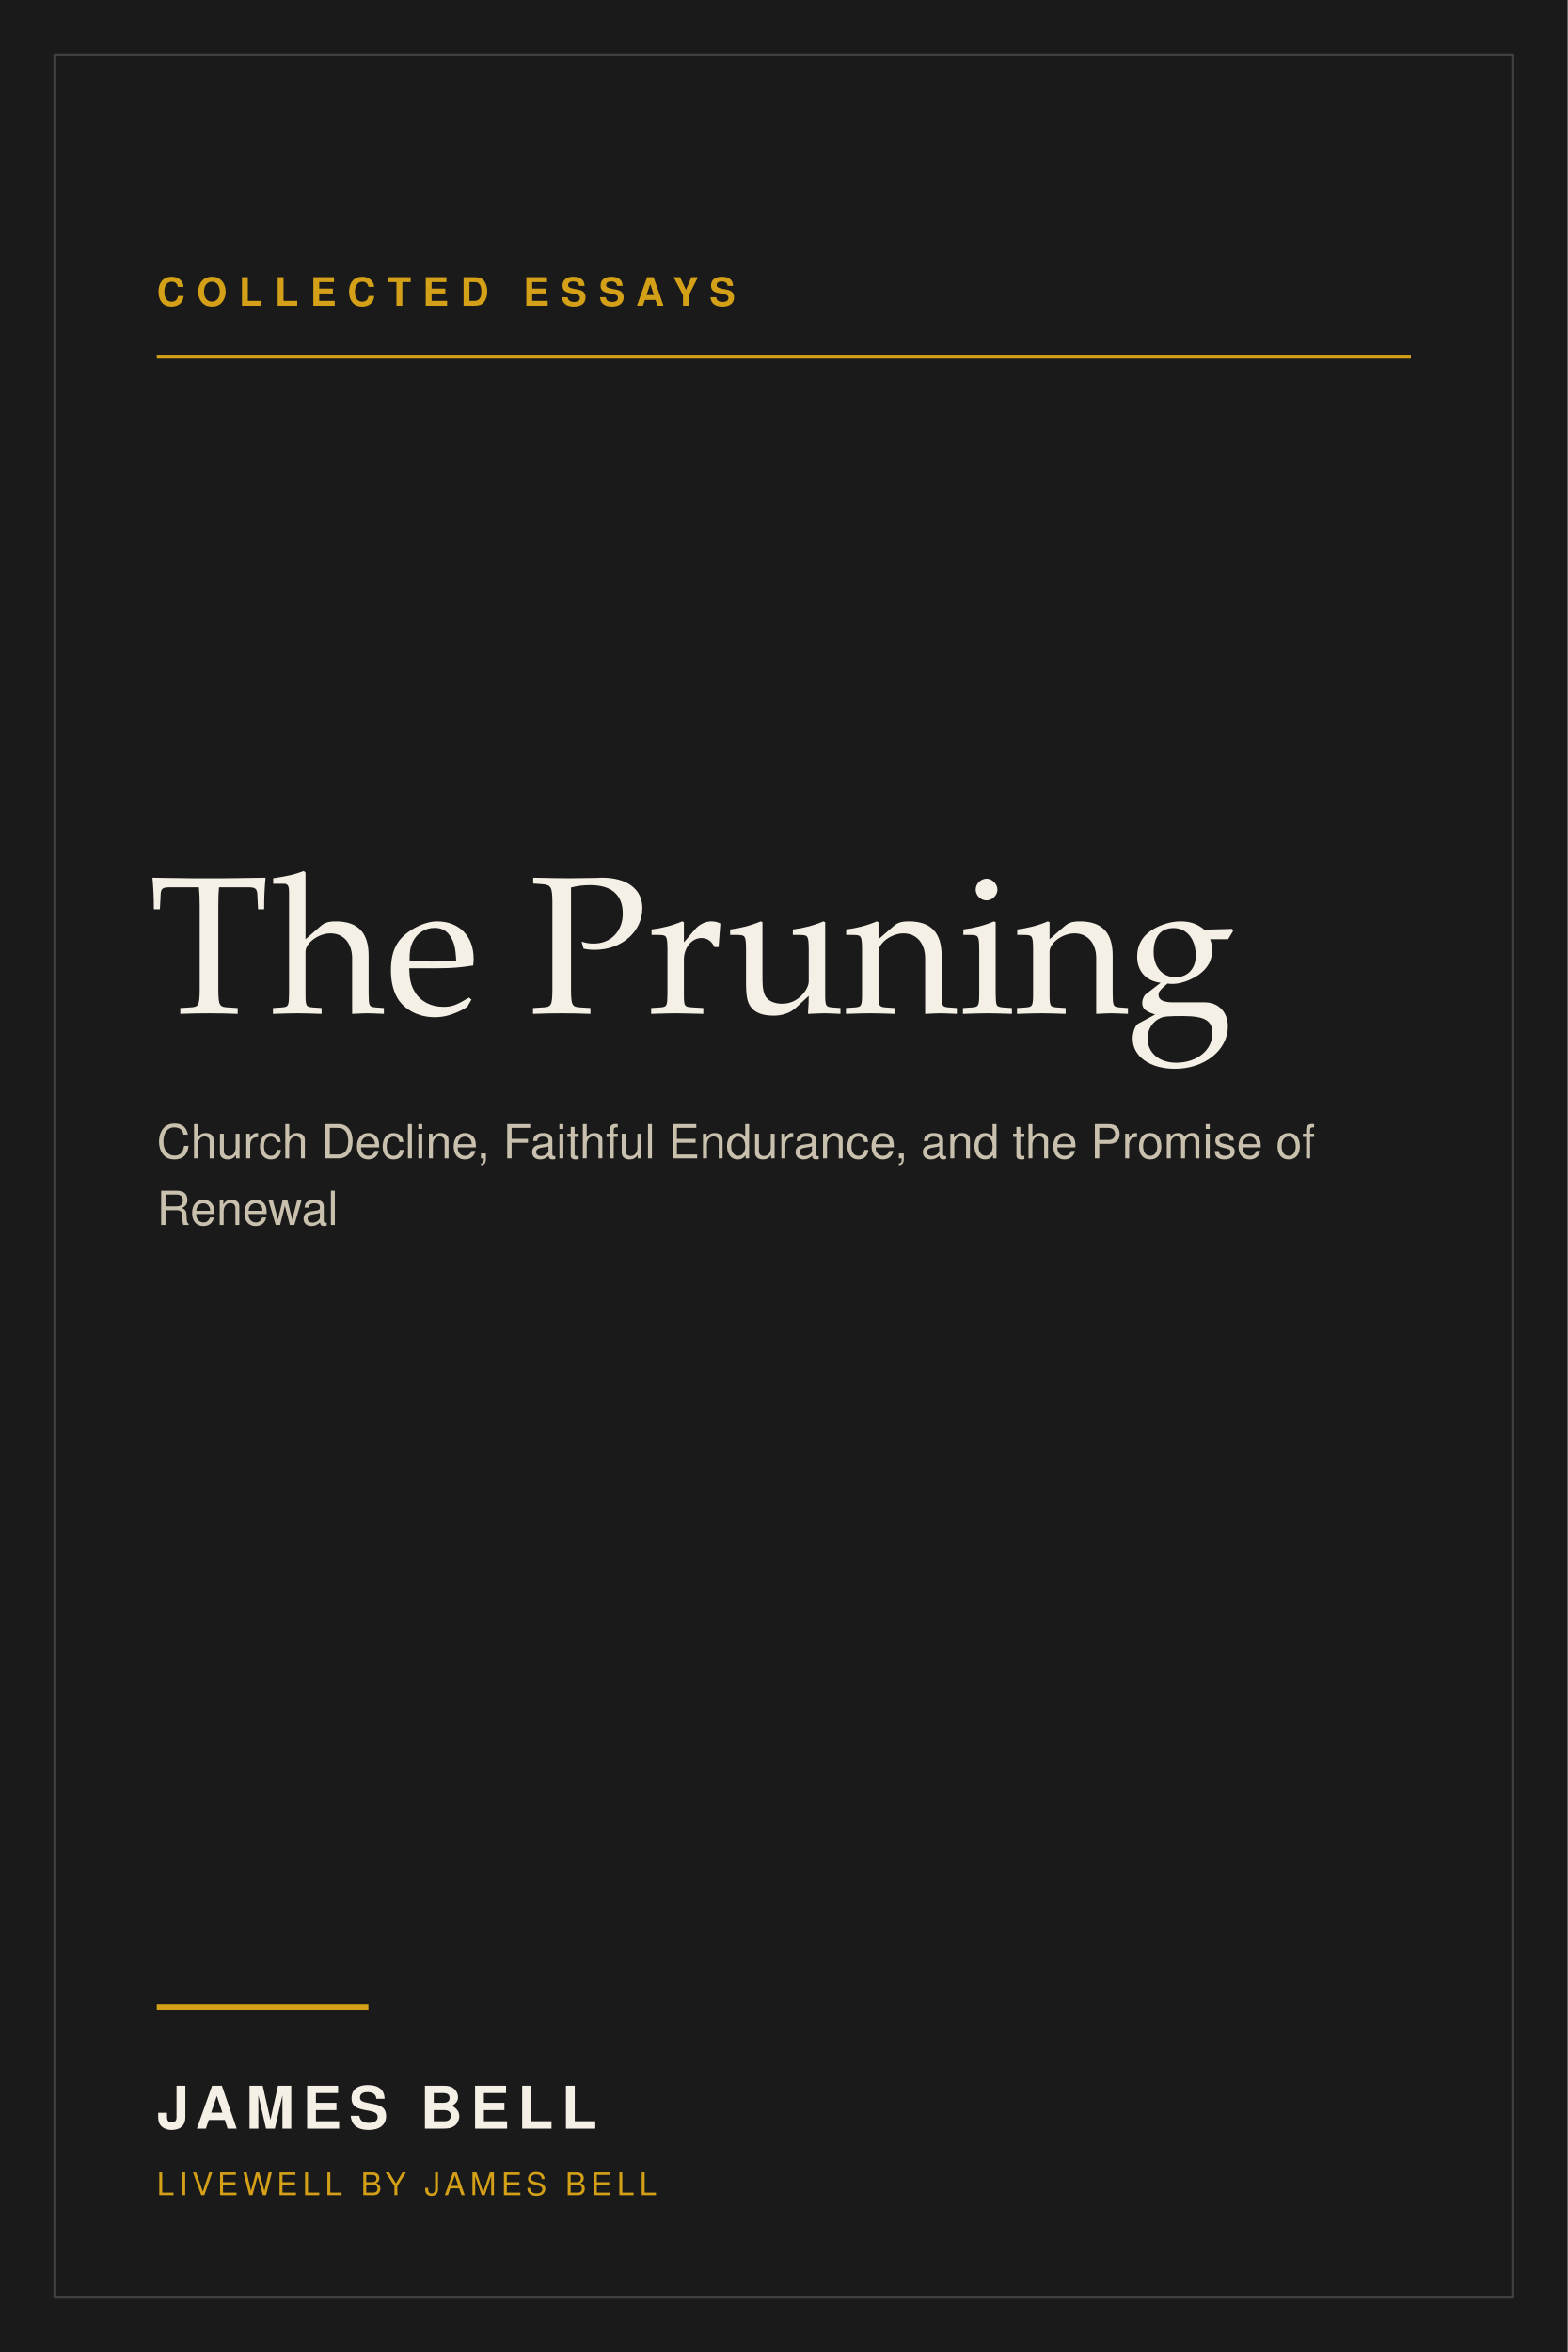
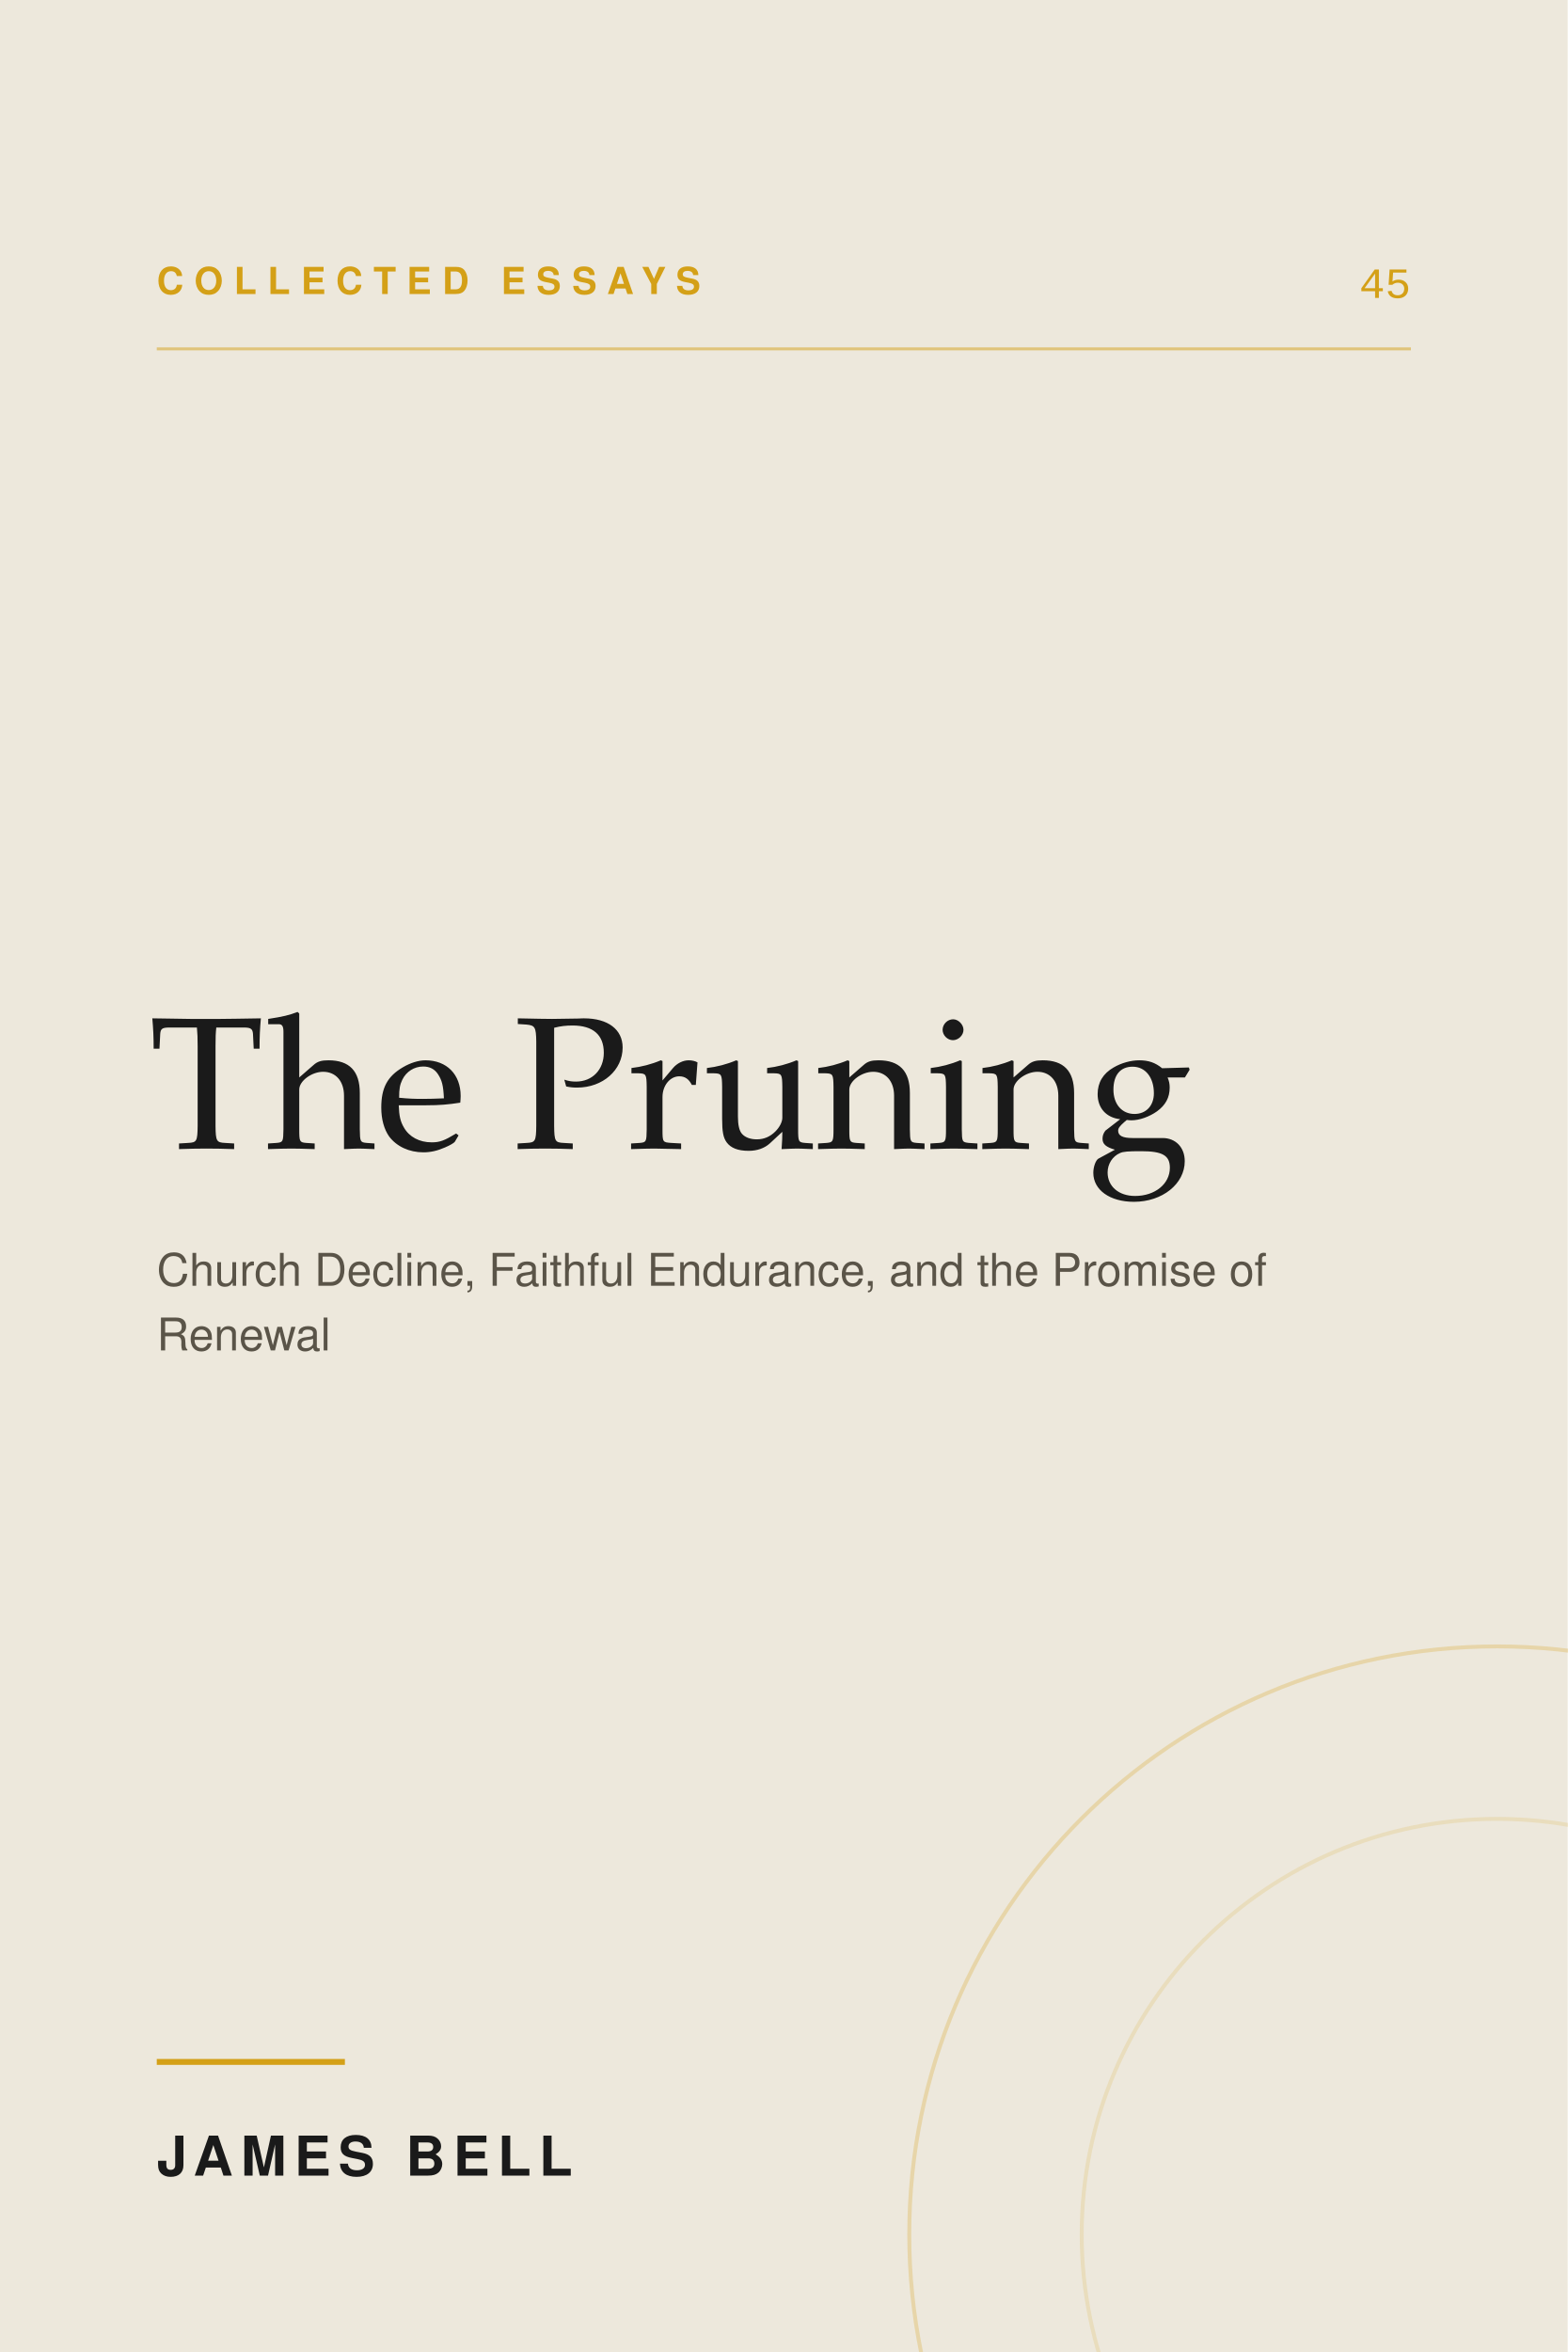
<svg xmlns="http://www.w3.org/2000/svg" width="800" height="1200" viewBox="0 0 800 1200" role="img" aria-label="The Pruning by James Bell">
-   <rect width="800" height="1200" fill="#1A1A1A" />
-   <rect x="28" y="28" width="744" height="1144" fill="none" stroke="#F5F0E6" stroke-width="1.5" opacity="0.18" />
-   <text x="80" y="156" font-family="Helvetica, Arial, sans-serif" font-size="20" letter-spacing="6" font-weight="700" fill="#D4A017">COLLECTED ESSAYS</text>
-   <line x1="80" y1="182" x2="720" y2="182" stroke="#D4A017" stroke-width="2" />
-   <text x="76" y="517" font-family="Palatino, 'Palatino Linotype', Georgia, serif" font-size="100" font-weight="400" fill="#F5F0E6">The Pruning</text>
-   <text x="80" y="591" font-family="Helvetica, Arial, sans-serif" font-size="24" fill="#C9C1AE">Church Decline, Faithful Endurance, and the Promise of</text>
-   <text x="80" y="625" font-family="Helvetica, Arial, sans-serif" font-size="24" fill="#C9C1AE">Renewal</text>
-   <line x1="80" y1="1024" x2="188" y2="1024" stroke="#D4A017" stroke-width="3" />
-   <text x="80" y="1086" font-family="Helvetica, Arial, sans-serif" font-size="30" letter-spacing="4" font-weight="700" fill="#F5F0E6">JAMES BELL</text>
-   <text x="80" y="1120" font-family="Helvetica, Arial, sans-serif" font-size="16" letter-spacing="2.5" fill="#D4A017">LIVEWELL BY JAMES BELL</text>
+   <rect width="800" height="1200" fill="#EDE8DC" />
+   <circle cx="764" cy="1140" r="300" fill="none" stroke="#D4A017" stroke-width="2" opacity="0.26" />
+   <circle cx="764" cy="1140" r="212" fill="none" stroke="#D4A017" stroke-width="2" opacity="0.16" />
+   <text x="80" y="150" font-family="Helvetica, Arial, sans-serif" font-size="19" letter-spacing="5.5" font-weight="700" fill="#D4A017">COLLECTED ESSAYS</text>
+   <text x="720" y="152" text-anchor="end" font-family="'JetBrains Mono', 'Courier New', monospace" font-size="22" fill="#D4A017">45</text>
+   <line x1="80" y1="178" x2="720" y2="178" stroke="#D4A017" stroke-width="1.5" opacity="0.5" />
+   <text x="76" y="586" font-family="Palatino, 'Palatino Linotype', Georgia, serif" font-size="96" font-weight="400" fill="#1A1A1A">The Pruning</text>
+   <text x="80" y="656" font-family="Helvetica, Arial, sans-serif" font-size="23" fill="#5A5448">Church Decline, Faithful Endurance, and the Promise of</text>
+   <text x="80" y="689" font-family="Helvetica, Arial, sans-serif" font-size="23" fill="#5A5448">Renewal</text>
+   <line x1="80" y1="1052" x2="176" y2="1052" stroke="#D4A017" stroke-width="3" />
+   <text x="80" y="1110" font-family="Helvetica, Arial, sans-serif" font-size="28" letter-spacing="4" font-weight="700" fill="#1A1A1A">JAMES BELL</text>
</svg>
